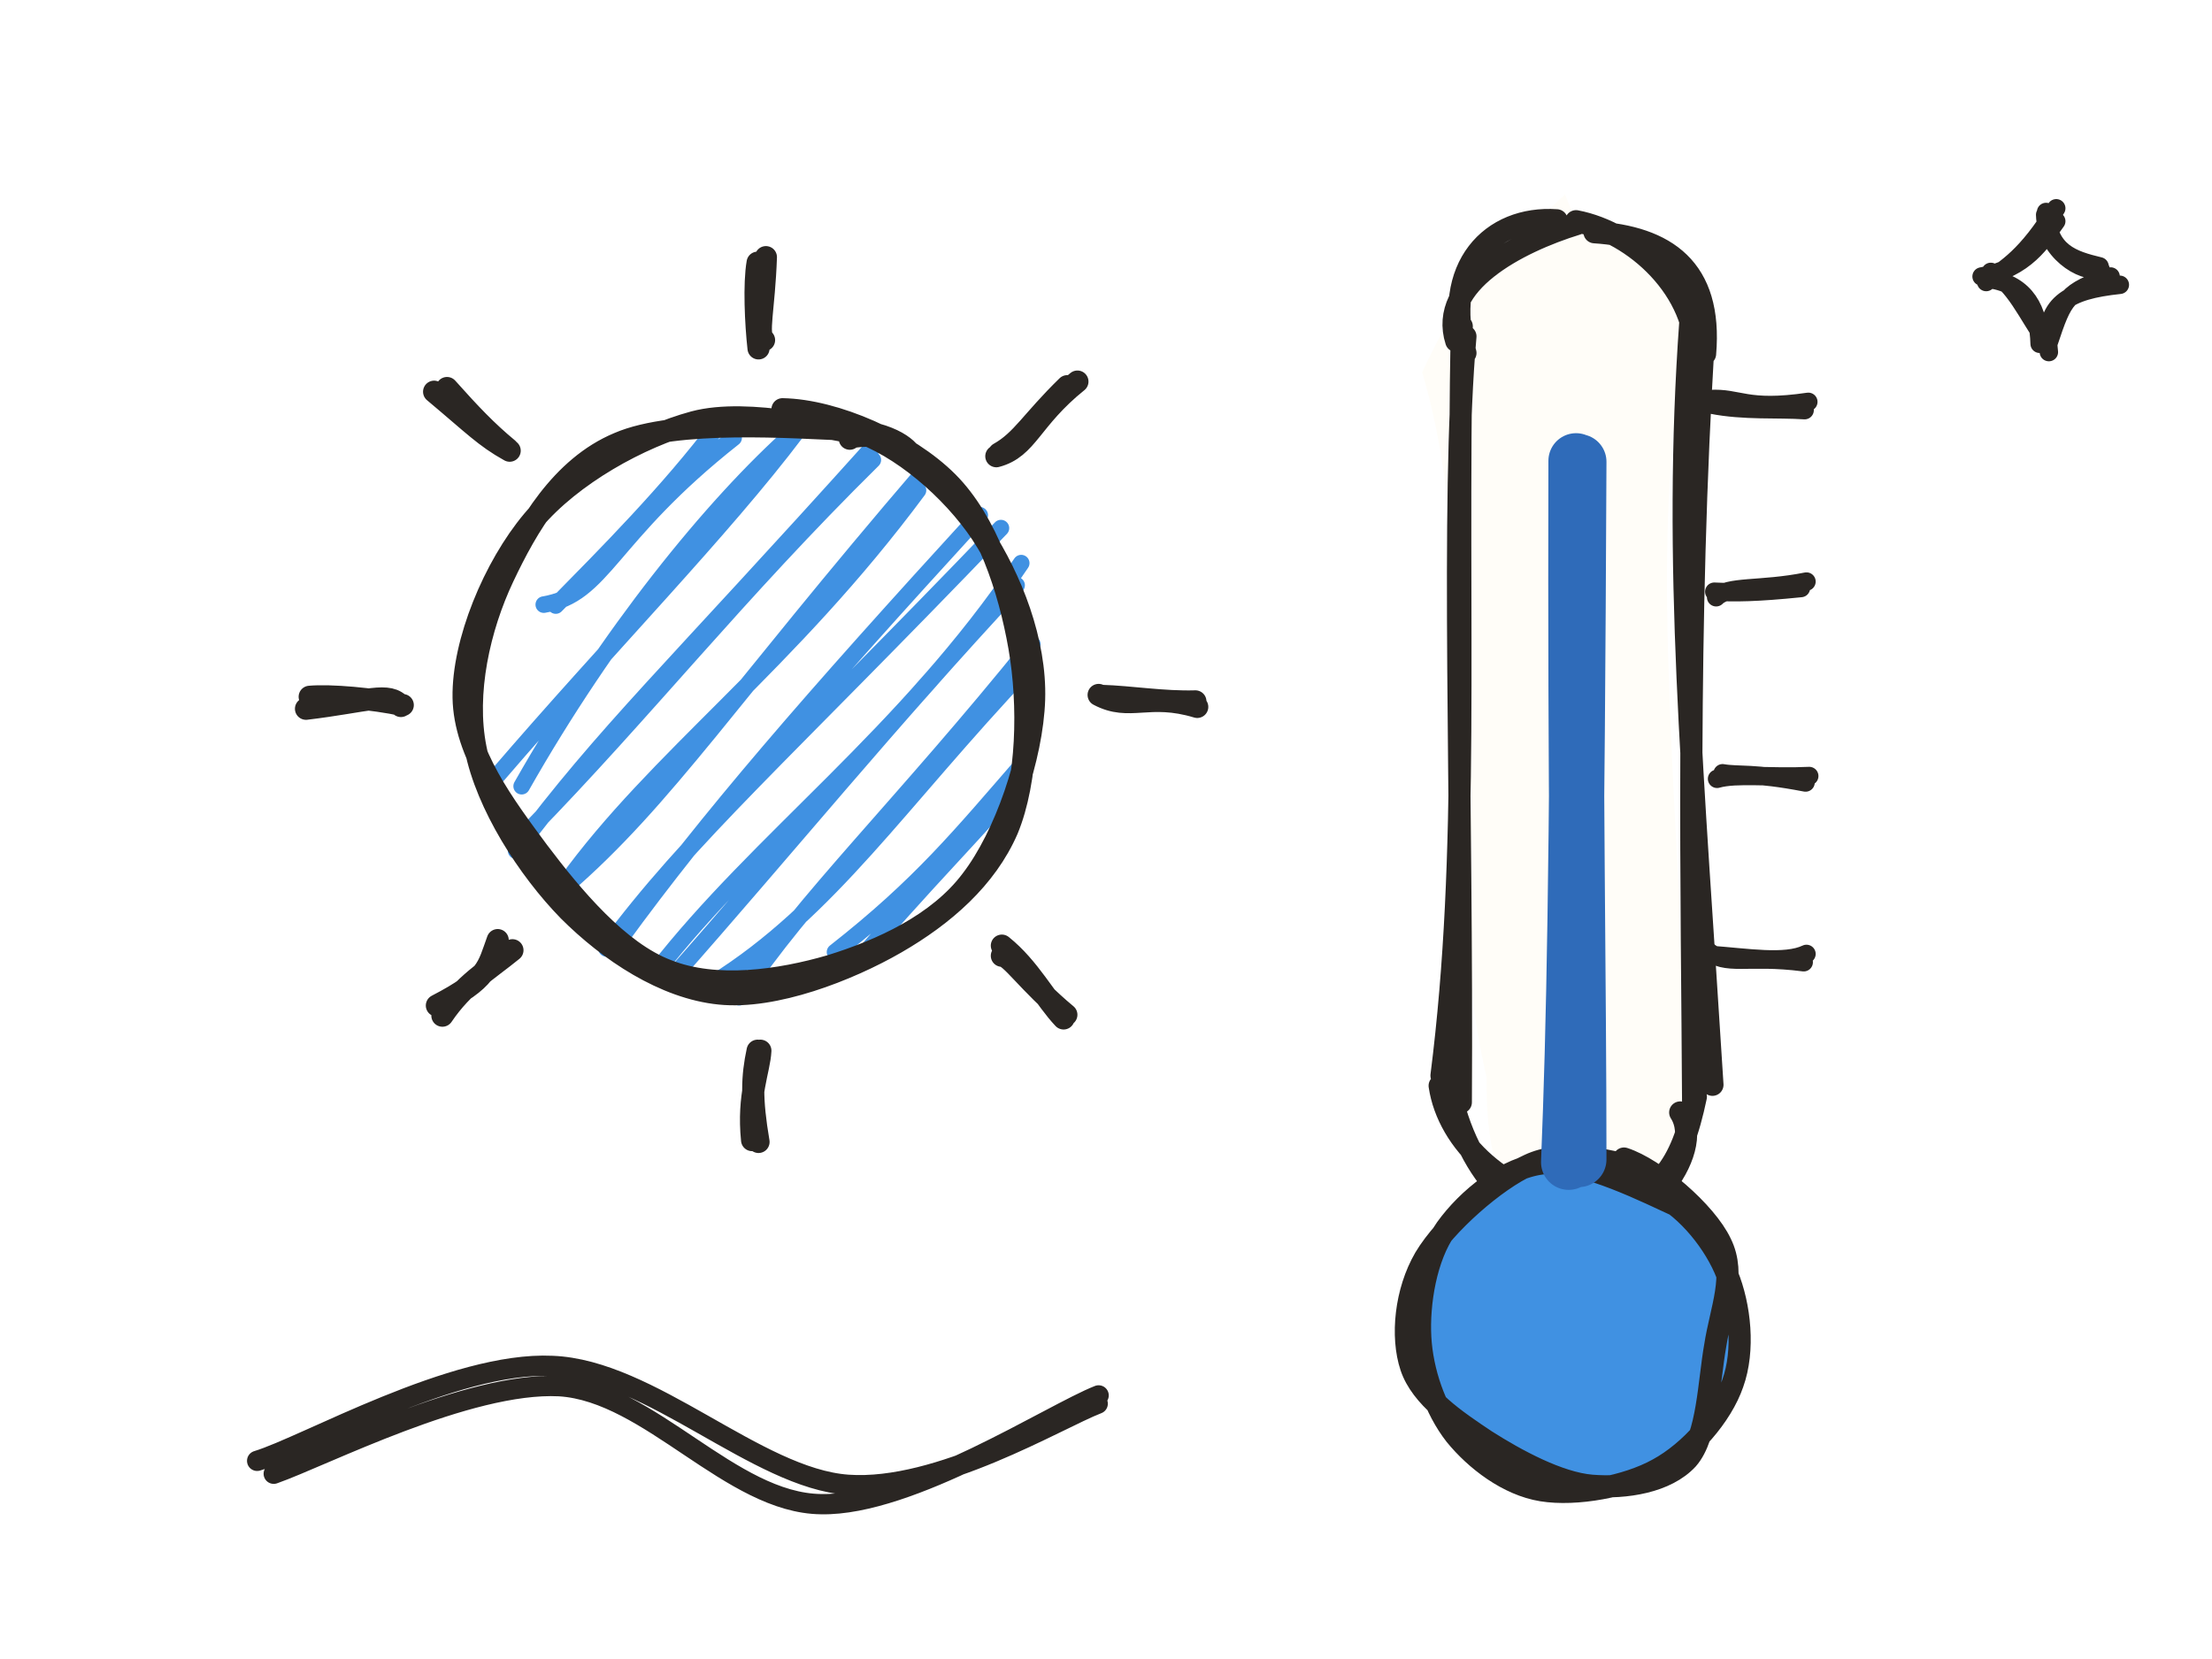
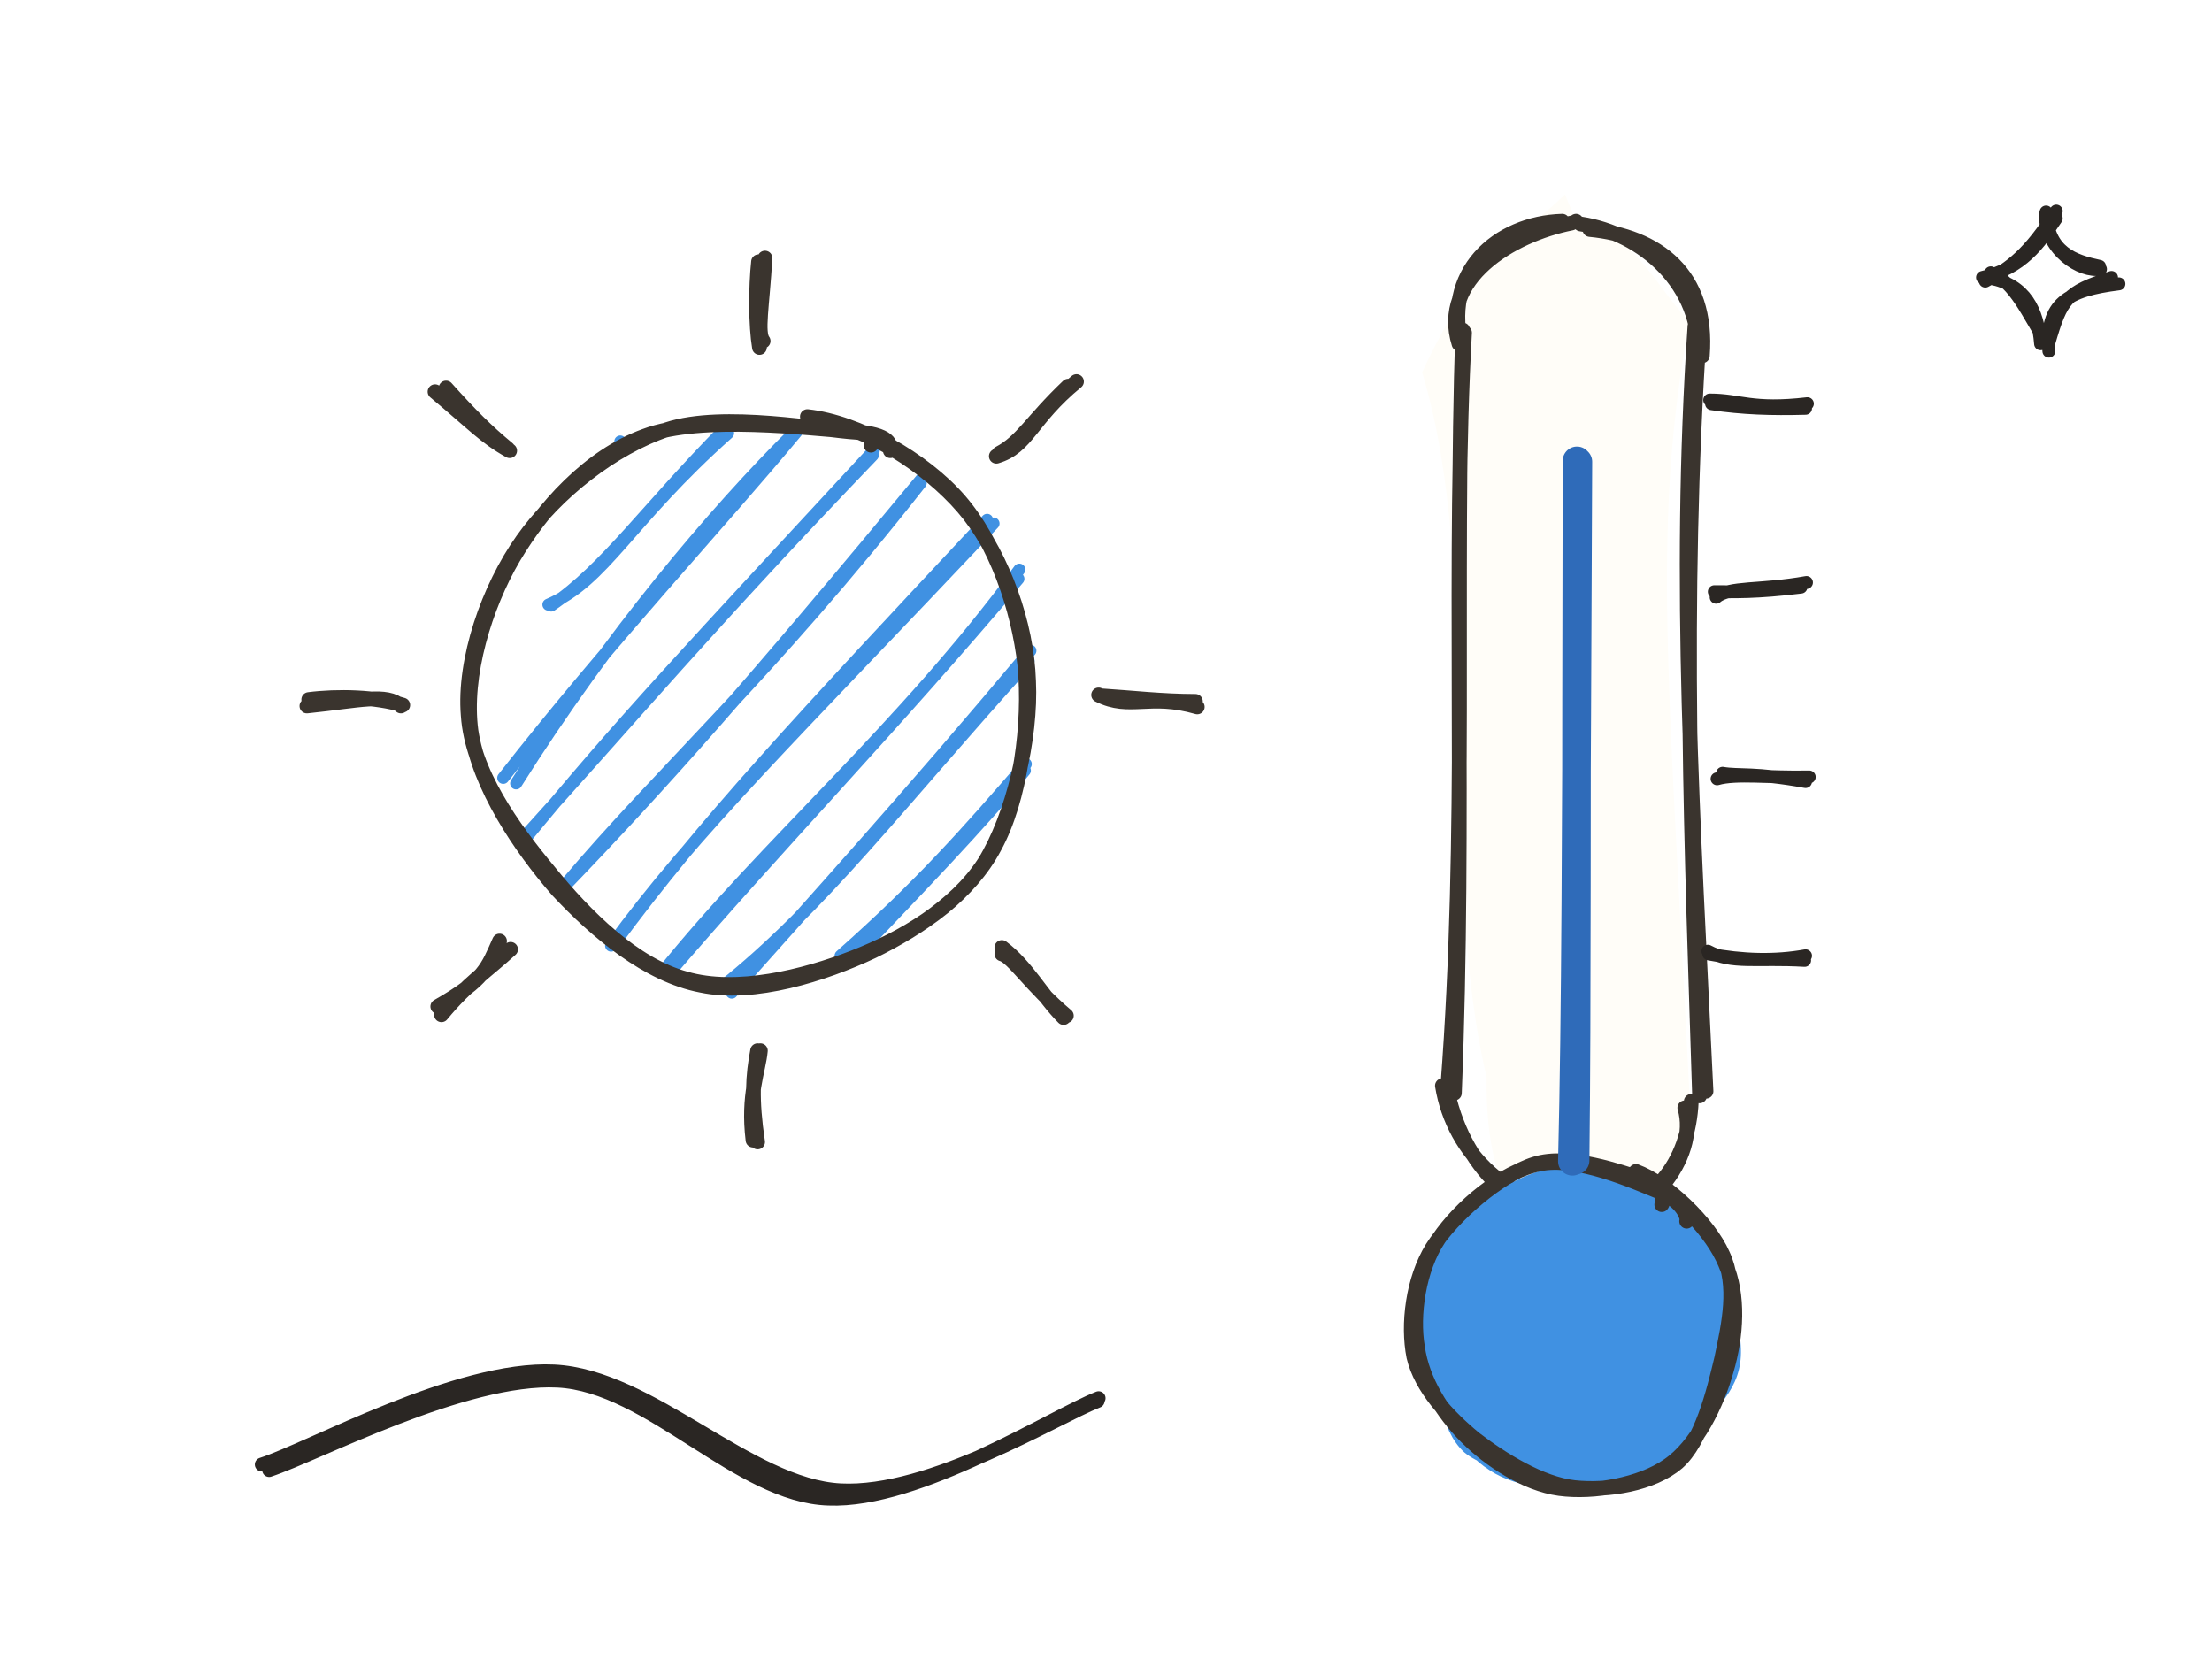
<svg xmlns="http://www.w3.org/2000/svg" viewBox="0 0 240 180" fill="none" stroke-linecap="round" stroke-linejoin="round">
-   <path d="M67.3 47.9 C67.3 47.9, 67.3 47.9, 67.3 47.9 M67.3 47.9 C67.3 47.9, 67.3 47.9, 67.3 47.9 M59 65.6 C65.6 64.5, 65.9 58.3, 79.6 47.5 M60.3 65.7 C65.7 60.2, 72.5 53.4, 78 46.1 M56.6 85.3 C65.9 68.9, 77.3 54.8, 86.2 46.9 M54 84.1 C66.2 69.9, 78.4 57.5, 86.4 46.9 M56 92.3 C65.8 79.2, 72.6 73.1, 94.8 48.4 M57.3 90.2 C69.9 77.3, 80 64.4, 94.7 49.9 M61.4 95.8 C71.2 82.2, 85.6 72.1, 99.6 53.2 M61.3 96.2 C72.3 86.7, 79.2 75.7, 100.5 50.9 M65.8 102.9 C75 90.5, 84.6 82.3, 108.6 57.3 M67.2 102 C76.8 88.8, 88 75.9, 106.3 55.9 M71.2 105.4 C82.3 91.1, 98.3 79.7, 110.8 61.1 M73 106 C85.2 92.2, 96.6 78.2, 110.3 63.5 M77.5 106.6 C90.1 98.7, 97.4 87.2, 111.4 72.4 M80.2 108.2 C87.2 97.6, 97.9 87.4, 112 69.9 M90.6 103.3 C99.9 96, 104.1 90.8, 111.4 82.4 M92.7 104.8 C99.6 96.5, 107.4 88.8, 111.1 84.1" stroke="#4091e2" stroke-width="1.8" />
-   <path d="M84.9 44.4 C90.6 44.5, 98.5 48, 102.8 52.3 C107.1 56.6, 109.5 63.9, 110.6 70.2 C111.7 76.5, 111.5 84.7, 109.3 90 C107 95.3, 102.4 99.3, 97.2 102.3 C92 105.3, 84 108.4, 78.1 107.8 C72.1 107.2, 66.1 103.2, 61.7 98.8 C57.3 94.3, 52.8 87.3, 51.6 81.2 C50.4 75.2, 52 68.1, 54.6 62.6 C57.2 57.1, 60.9 50.7, 67.1 48.1 C73.3 45.4, 86.4 46.4, 91.7 46.6 C97 46.9, 98.9 49, 98.9 49.6 M92.7 46.7 C97.7 48.3, 103.3 53.1, 106.5 57.9 C109.7 62.8, 112.4 69.6, 112.2 75.9 C112 82.1, 109.1 90.7, 105.4 95.5 C101.8 100.3, 95.6 103.1, 90.1 104.8 C84.6 106.4, 77.7 107.4, 72.4 105.3 C67.1 103.3, 62.1 97.3, 58.4 92.4 C54.7 87.4, 50.4 81.7, 50.3 75.7 C50.2 69.7, 53.6 61.5, 57.8 56.5 C62 51.5, 69.4 47.4, 75.3 45.8 C81.3 44.2, 90.8 46.8, 93.6 47.1 C96.4 47.4, 92.4 47.1, 92.2 47.6 M119.2 75.4 C122.6 77.2, 124.6 75.1, 129.9 76.7 M119.5 75.5 C122.7 75.6, 126.2 76.2, 129.7 76.1 M108.7 103.7 C109.6 103.6, 111.6 106.7, 115.7 110.1 M108.7 102.6 C111.7 105, 113.4 108.4, 115.4 110.5 M82.5 114 C82.4 116.1, 81.1 118.8, 81.6 123.7 M82.2 114 C81.6 116.8, 81.5 119.2, 82.3 123.9 M54 102 C52.9 105, 53 106.2, 47.4 109.1 M55.6 103.1 C52.9 105.3, 50.3 106.8, 48 110.2 M43.5 76.6 C42.2 75, 39.9 76.1, 33.2 76.9 M43.7 76.5 C40.5 75.8, 35.8 75.4, 33.6 75.6 M55.3 48.9 C52.6 47.4, 51.4 46.1, 47.1 42.5 M55.1 48.7 C52.8 46.8, 51 44.9, 48.5 42.1 M82.9 36.9 C82.1 36.3, 82.9 33.6, 83.1 27.9 M82.3 37.8 C82 35.1, 81.8 30.8, 82.2 28.5 M108.1 49.5 C111.5 48.6, 111.8 45.5, 116.9 41.4 M108.4 49.2 C110.9 47.8, 111.9 45.7, 115.8 41.9" stroke="#2a2623" stroke-width="2.4" />
+   <path d="M67.3 47.9 C67.3 47.9, 67.3 47.9, 67.3 47.9 M67.3 47.9 C67.3 47.9, 67.3 47.9, 67.3 47.9 M59.5 65.6 C65.6 63, 68.2 56.6, 79 47 M59.8 65.7 C65.7 61.7, 70.2 55.1, 78.6 46.6 M56 85 C66 69.1, 77.6 55.4, 86.2 46.9 M54.6 84.4 C66.1 69.7, 78.1 56.9, 86.4 46.9 M56.5 91.6 C67.2 78.5, 75.2 70.1, 94.8 48.9 M56.8 90.9 C68.5 78, 77.4 67.4, 94.7 49.4 M61.4 95.9 C71.6 83.8, 83.4 73.4, 99.9 52.4 M61.3 96.1 C71.9 85.1, 81.4 74.4, 100.2 51.7 M66.3 102.6 C75.6 89.9, 85.8 80.1, 107.8 56.8 M66.7 102.3 C76.2 89.4, 86.8 78.1, 107.1 56.4 M71.8 105.6 C83.2 91.4, 97.8 79.2, 110.6 61.8 M72.4 105.8 C84.3 91.9, 97.1 78.7, 110.5 62.8 M78.3 107.1 C89.2 98.4, 97.5 87.3, 111.6 71.7 M79.4 107.7 C88.1 97.9, 97.8 87.3, 111.8 70.6 M91.2 103.7 C99.8 96.1, 105 90.2, 111.3 82.9 M92.1 104.4 C99.7 96.4, 106.5 89.4, 111.2 83.6" stroke="#4091e2" stroke-width="1.3" />
+   <path d="M87.6 45.2 C93.1 45.8, 100.2 49.8, 104.1 54.3 C108 58.8, 110.5 65.9, 111.2 72.2 C111.8 78.5, 110.7 86.8, 107.9 91.9 C105.2 97, 100 100.6, 94.7 103.2 C89.4 105.7, 81.8 108.1, 76.1 106.9 C70.3 105.8, 64.7 101.1, 60.5 96.6 C56.4 91.9, 52 85.3, 51.1 79.3 C50.3 73.3, 52.6 65.8, 55.7 60.5 C58.9 55.1, 63.9 49.5, 70 47.3 C76.1 45, 87.9 46.5, 92.4 46.8 C96.8 47.1, 96.6 48.3, 96.6 48.9 M90 45.9 C95.2 47, 101.6 51.3, 105.2 55.9 C108.8 60.6, 111.4 67.6, 111.6 73.9 C111.9 80.1, 109.9 88.6, 106.8 93.6 C103.6 98.5, 98 101.8, 92.6 103.9 C87.2 106, 79.9 107.8, 74.4 106.2 C68.8 104.7, 63.5 99.4, 59.6 94.6 C55.6 89.8, 51.2 83.7, 50.8 77.6 C50.3 71.6, 53 63.8, 56.7 58.6 C60.3 53.5, 66.4 48.6, 72.4 46.6 C78.5 44.6, 89.3 46.7, 92.9 46.9 C96.6 47.2, 94.7 47.8, 94.5 48.3 M119.2 75.4 C122.6 77.1, 124.7 75.2, 129.9 76.7 M119.5 75.5 C122.7 75.7, 126.1 76.1, 129.7 76.1 M108.7 103.5 C109.9 103.8, 111.9 107, 115.7 110.2 M108.7 102.8 C111.4 104.8, 113.1 108.1, 115.4 110.4 M82.5 114 C82.3 116.2, 81.1 118.8, 81.7 123.7 M82.2 114 C81.7 116.7, 81.5 119.2, 82.2 123.9 M54.2 102.1 C52.9 105, 52.6 106.3, 47.5 109.2 M55.4 103 C52.9 105.3, 50.7 106.7, 47.9 110.1 M43.5 76.6 C41.9 75.2, 39.1 76, 33.3 76.6 M43.7 76.5 C40.8 75.6, 36.6 75.5, 33.5 75.9 M55.3 48.9 C52.6 47.4, 51.4 46, 47.2 42.5 M55.1 48.7 C52.8 46.8, 51 45, 48.4 42.1 M82.8 37 C82.1 36.1, 82.7 33.2, 83 28 M82.4 37.7 C82 35.3, 82 31.2, 82.3 28.4 M108.1 49.5 C111.5 48.5, 111.8 45.5, 116.8 41.4 M108.4 49.2 C110.9 47.9, 111.9 45.7, 115.9 41.9" stroke="#3a342e" stroke-width="1.6" />
  <path d="M171 24 C171 24, 171 24, 171 24 C177.8 25.3, 180.3 32.4, 183.3 34.7 C179.3 56.9, 180.9 71.2, 183.3 118.7 C182.9 127.1, 181.9 131.7, 168.3 128.7 C171 132, 171 132, 171 132 C165.1 135.4, 161.1 128.6, 161.3 116.9 C155.9 94, 161 62.6, 154.3 40.4 C160.2 27.7, 164.4 26.3, 169.8 21.1 C171 24, 171 24, 171 24" stroke="none" fill="#fffdf8" />
-   <path d="M171 24 C171 24, 171 24, 171 24 M171 24 C171 24, 171 24, 171 24 M171 24 C177.3 25.2, 184.3 31.5, 184 39.1 M173 25.2 C180.7 25.7, 185.8 29.1, 185 38.4 M183.4 34.9 C181.5 61.2, 183.7 83.9, 185.8 117.7 M184.9 36.2 C182.9 68.1, 183.6 97.9, 183.7 119.6 M184 119 C182.4 126.6, 180.2 129.8, 172 132.6 M182.3 120.7 C185.2 125.2, 177.7 134.1, 172.1 133 M171 132 C171 132, 171 132, 171 132 M171 132 C171 132, 171 132, 171 132 M171 132 C165.8 133.7, 159.2 128.1, 157.2 117.7 M172.3 131.2 C163.1 129.8, 157.1 123.9, 156.2 117.8 M156.4 116.7 C159.5 92.3, 158 68.8, 158.6 35.4 M158.5 119.6 C158.7 86.9, 157.4 54.4, 159 36.5 M158 37 C156 30.8, 164.6 26.3, 171.1 24.3 M159 38.3 C156.4 29, 161.8 23.4, 168.9 23.9 M171 24 C171 24, 171 24, 171 24 M171 24 C171 24, 171 24, 171 24" stroke="#2a2623" stroke-width="2.4" />
+   <path d="M171 24 C171 24, 171 24, 171 24 M171 24 C171 24, 171 24, 171 24 M171.5 24.3 C178.2 25.3, 184.7 30.9, 184.3 38.9 M172.5 24.9 C179.8 25.6, 185.4 29.7, 184.7 38.6 M183.9 35.4 C182 63.6, 183.7 88.8, 185.1 118.4 M184.4 35.7 C182.4 65.7, 183.6 93, 184.4 118.9 M183.5 119.5 C183.2 126.2, 179.5 131, 172 132.7 M182.8 120.2 C184.4 125.6, 178.4 132.9, 172.1 132.9 M171 132 C171 132, 171 132, 171 132 M171 132 C171 132, 171 132, 171 132 M171.4 131.8 C165 132.5, 158.6 126.8, 156.9 117.7 M171.9 131.4 C163.9 131, 157.7 125.2, 156.5 117.8 M157.1 117.7 C159.2 90.4, 157.8 63.8, 158.7 35.8 M157.8 118.6 C159 88.8, 157.6 59.4, 158.9 36.1 M158.3 37.3 C156.1 30.3, 163.9 25.5, 170.5 24.2 M158.7 38 C156.3 29.5, 162.5 24.2, 169.5 24 M171 24 C171 24, 171 24, 171 24 M171 24 C171 24, 171 24, 171 24" stroke="#3a342e" stroke-width="1.6" />
  <path d="M163.1 128.9 C166 126.9, 171.3 125.6, 175 126.4 C178.7 127.3, 183.3 130.7, 185.4 134 C187.6 137.2, 188.2 142.1, 187.9 145.9 C187.6 149.7, 185.9 154.1, 183.5 156.7 C181.1 159.3, 177.2 161, 173.6 161.4 C169.9 161.9, 164.7 161.6, 161.6 159.5 C158.4 157.5, 155.8 152.9, 154.7 149.2 C153.5 145.5, 153.2 140.9, 154.8 137.5 C156.4 134, 162.6 130, 164.3 128.4 C166 126.8, 164.8 127.6, 164.9 128 M178 128.6 C181.4 129.5, 183.3 131, 185.1 134.2 C186.9 137.4, 189.4 144.2, 188.8 147.9 C188.3 151.6, 184.9 154.3, 182 156.4 C179.1 158.4, 175.3 160, 171.5 160.2 C167.7 160.4, 161.7 159.9, 158.9 157.6 C156.2 155.2, 155.7 149.9, 155.2 145.9 C154.8 141.9, 154.5 136.6, 156.3 133.5 C158.1 130.5, 163 128.7, 166.2 127.5 C169.3 126.4, 173.3 126.8, 175.4 126.7 C177.4 126.6, 178 126.5, 178.2 126.7" stroke="none" fill="#4091e2" />
-   <path d="M180 129.6 C183.1 131.2, 186.1 134.9, 187.4 138.3 C188.8 141.7, 189.3 146.5, 188 150.1 C186.8 153.6, 183.4 157.5, 179.9 159.4 C176.5 161.3, 171 162.3, 167.3 161.7 C163.6 161.1, 160.1 158.4, 157.9 155.7 C155.7 152.9, 154.3 148.8, 154.1 145.1 C153.9 141.4, 154.7 136.4, 156.9 133.3 C159.2 130.1, 163.4 126.6, 167.6 126.2 C171.8 125.8, 179 129.5, 182.1 130.9 C185.1 132.2, 186.3 134.1, 186 134.5 M176.2 125.7 C179.6 126.8, 185.1 131.5, 186.7 134.9 C188.4 138.3, 186.7 142.1, 186.1 146 C185.4 149.9, 185.3 155.8, 183.1 158.3 C180.8 160.8, 176.4 161.5, 172.7 161.2 C169.1 160.9, 164.5 158.4, 161.2 156.3 C157.9 154.1, 154.2 151.6, 153.1 148.3 C152 145, 152.5 140.1, 154.6 136.5 C156.8 132.8, 162.3 128, 165.9 126.4 C169.5 124.7, 174.2 125.9, 176.1 126.3 C178 126.7, 177.4 128.6, 177.3 128.7" stroke="#2a2623" stroke-width="2.4" />
-   <path d="M170.2 126.1 C170.8 111.1, 171.1 95.8, 171.3 50.1 M171.3 125.8 C171.3 106.1, 170.9 86.9, 171 50" stroke="#2f6bb9" stroke-width="6" />
-   <path d="M185.5 43.3 C188.7 43.1, 189.4 44.6, 196.2 43.6 M185.7 43.9 C189.2 44.6, 192.9 44.3, 195.8 44.5 M186.2 64.8 C187.5 63.5, 191 64.1, 196 63.1 M186 64.2 C188.3 64.3, 190.5 64.3, 195.4 63.8 M186.9 83.9 C188.6 84.2, 190.2 83.8, 195.9 84.9 M186.3 84.5 C188.4 83.9, 192.1 84.4, 196.3 84.2 M185.2 103.1 C187.3 104.9, 189.5 103.6, 195.7 104.4 M185.5 103.6 C189.6 103.9, 193.7 104.6, 196 103.5" stroke="#2a2623" stroke-width="2" />
-   <path d="M29.7 159.9 C35.1 158, 50.8 149.9, 60.7 150.4 C70.5 151, 79.3 163.1, 89.1 163.2 C98.8 163.4, 114.1 153.4, 119.2 151.4 M27.9 158.5 C33.2 156.9, 49.2 147.7, 59.9 148.2 C70.6 148.6, 82.1 160.4, 92 161.1 C101.9 161.8, 114.7 154, 119.1 152.3" stroke="#2a2623" stroke-width="2.2" />
-   <path d="M222 23 C222.2 27.4, 224.9 28.2, 227.8 28.9 M221.9 23.3 C222 27.2, 225.9 29.7, 227.9 29.2 M229 30 C224.2 31.7, 223.9 32.3, 222.3 37.1 M230 30.9 C224.3 31.5, 221.7 33, 222.3 38.2 M222 37 C220 34.2, 218.5 30.6, 216 29.5 M221.3 37.3 C221.2 33.6, 219.8 30.9, 216 30.3 M215 30 C219.8 29.1, 221.5 26.2, 223.1 24 M215.5 30.6 C217.7 29.1, 219.9 27.8, 223.1 22.6 M222 23 C222 23, 222 23, 222 23 M222 23 C222 23, 222 23, 222 23" stroke="#2a2623" stroke-width="2" />
+   <path d="M178.7 128.2 C181.9 129.7, 185.8 133.7, 187.2 137.1 C188.7 140.5, 188.4 145, 187.3 148.7 C186.3 152.3, 184.1 156.9, 181 159 C178 161.1, 172.9 162, 169.2 161.5 C165.5 161, 161.6 158.4, 159.1 155.9 C156.5 153.3, 154.3 149.8, 153.8 146.2 C153.2 142.7, 153.9 137.7, 156.1 134.4 C158.4 131, 163 127.1, 167 126.3 C171 125.4, 177.3 128.2, 180 129.3 C182.6 130.3, 183.2 132.2, 183 132.5 M177.5 127.1 C180.8 128.3, 185.4 132.7, 186.9 136.1 C188.5 139.5, 187.6 143.6, 186.8 147.4 C185.9 151.2, 184.6 156.4, 182 158.7 C179.3 161, 174.5 161.8, 170.8 161.4 C167.2 161, 163 158.4, 160 156.1 C157.1 153.7, 154.2 150.6, 153.4 147.2 C152.7 143.7, 153.3 138.8, 155.4 135.4 C157.6 131.9, 162.7 127.5, 166.5 126.3 C170.3 125.1, 175.9 127.2, 178.2 127.9 C180.5 128.6, 180.5 130.5, 180.3 130.7" stroke="#3a342e" stroke-width="1.6" />
+   <path d="M170.6 126 C171 109.4, 171 92.8, 171.2 50.1 M170.9 125.9 C171.1 107.8, 171 89.9, 171.1 50" stroke="#2f6bb9" stroke-width="3.1" />
+   <path d="M185.5 43.4 C188.8 43.4, 190.1 44.5, 196.1 43.8 M185.7 43.8 C189.1 44.3, 192.2 44.4, 195.9 44.3 M186.2 64.8 C187.6 63.6, 191 64.1, 196 63.2 M186 64.2 C188.2 64.2, 190.5 64.3, 195.4 63.7 M186.9 83.9 C188.6 84.2, 190.4 83.8, 195.9 84.8 M186.3 84.5 C188.4 83.9, 191.9 84.4, 196.3 84.3 M185.3 103.2 C187.9 104.6, 190.6 103.9, 195.8 104.2 M185.4 103.5 C189 104.2, 192.6 104.3, 195.9 103.7" stroke="#2a2623" stroke-width="1.4" />
+   <path d="M29.2 159.5 C34.6 157.7, 50.4 149.3, 60.5 149.8 C70.5 150.3, 80.1 162.3, 89.9 162.6 C99.7 163, 114.3 153.6, 119.2 151.7 M28.4 158.9 C33.7 157.2, 49.6 148.3, 60.1 148.8 C70.6 149.3, 81.3 161.2, 91.2 161.7 C101 162.2, 114.5 153.8, 119.1 152" stroke="#2a2623" stroke-width="1.5" />
+   <path d="M222 23 C222.2 27.4, 225 28.3, 227.8 28.9 M221.9 23.3 C222 27.2, 225.8 29.6, 227.9 29.2 M229.1 30.1 C224.2 31.7, 223.7 32.4, 222.3 37.2 M229.9 30.8 C224.3 31.5, 221.9 32.9, 222.3 38.1 M221.9 37 C220.1 34.2, 218.6 30.6, 216 29.6 M221.4 37.3 C221.1 33.6, 219.7 30.9, 216 30.2 M215.1 30.1 C219.4 29.1, 221.2 26.5, 223.1 23.7 M215.4 30.5 C218.1 29.1, 220.2 27.5, 223.1 22.9 M222 23 C222 23, 222 23, 222 23 M222 23 C222 23, 222 23, 222 23" stroke="#2a2623" stroke-width="1.4" />
</svg>
